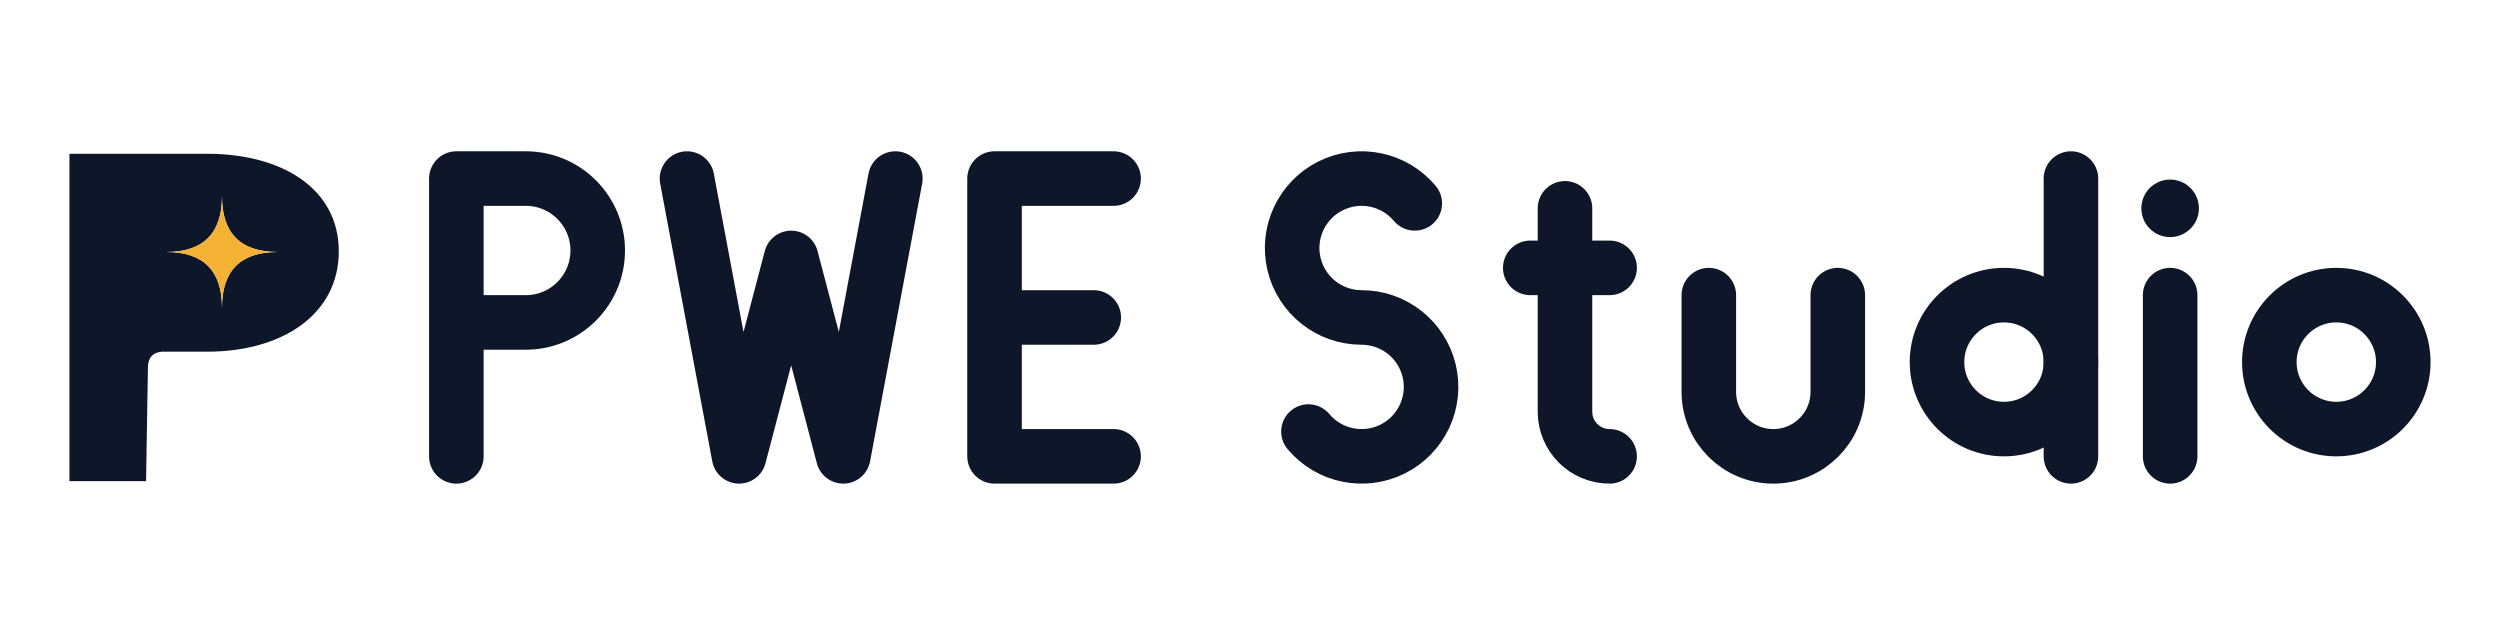
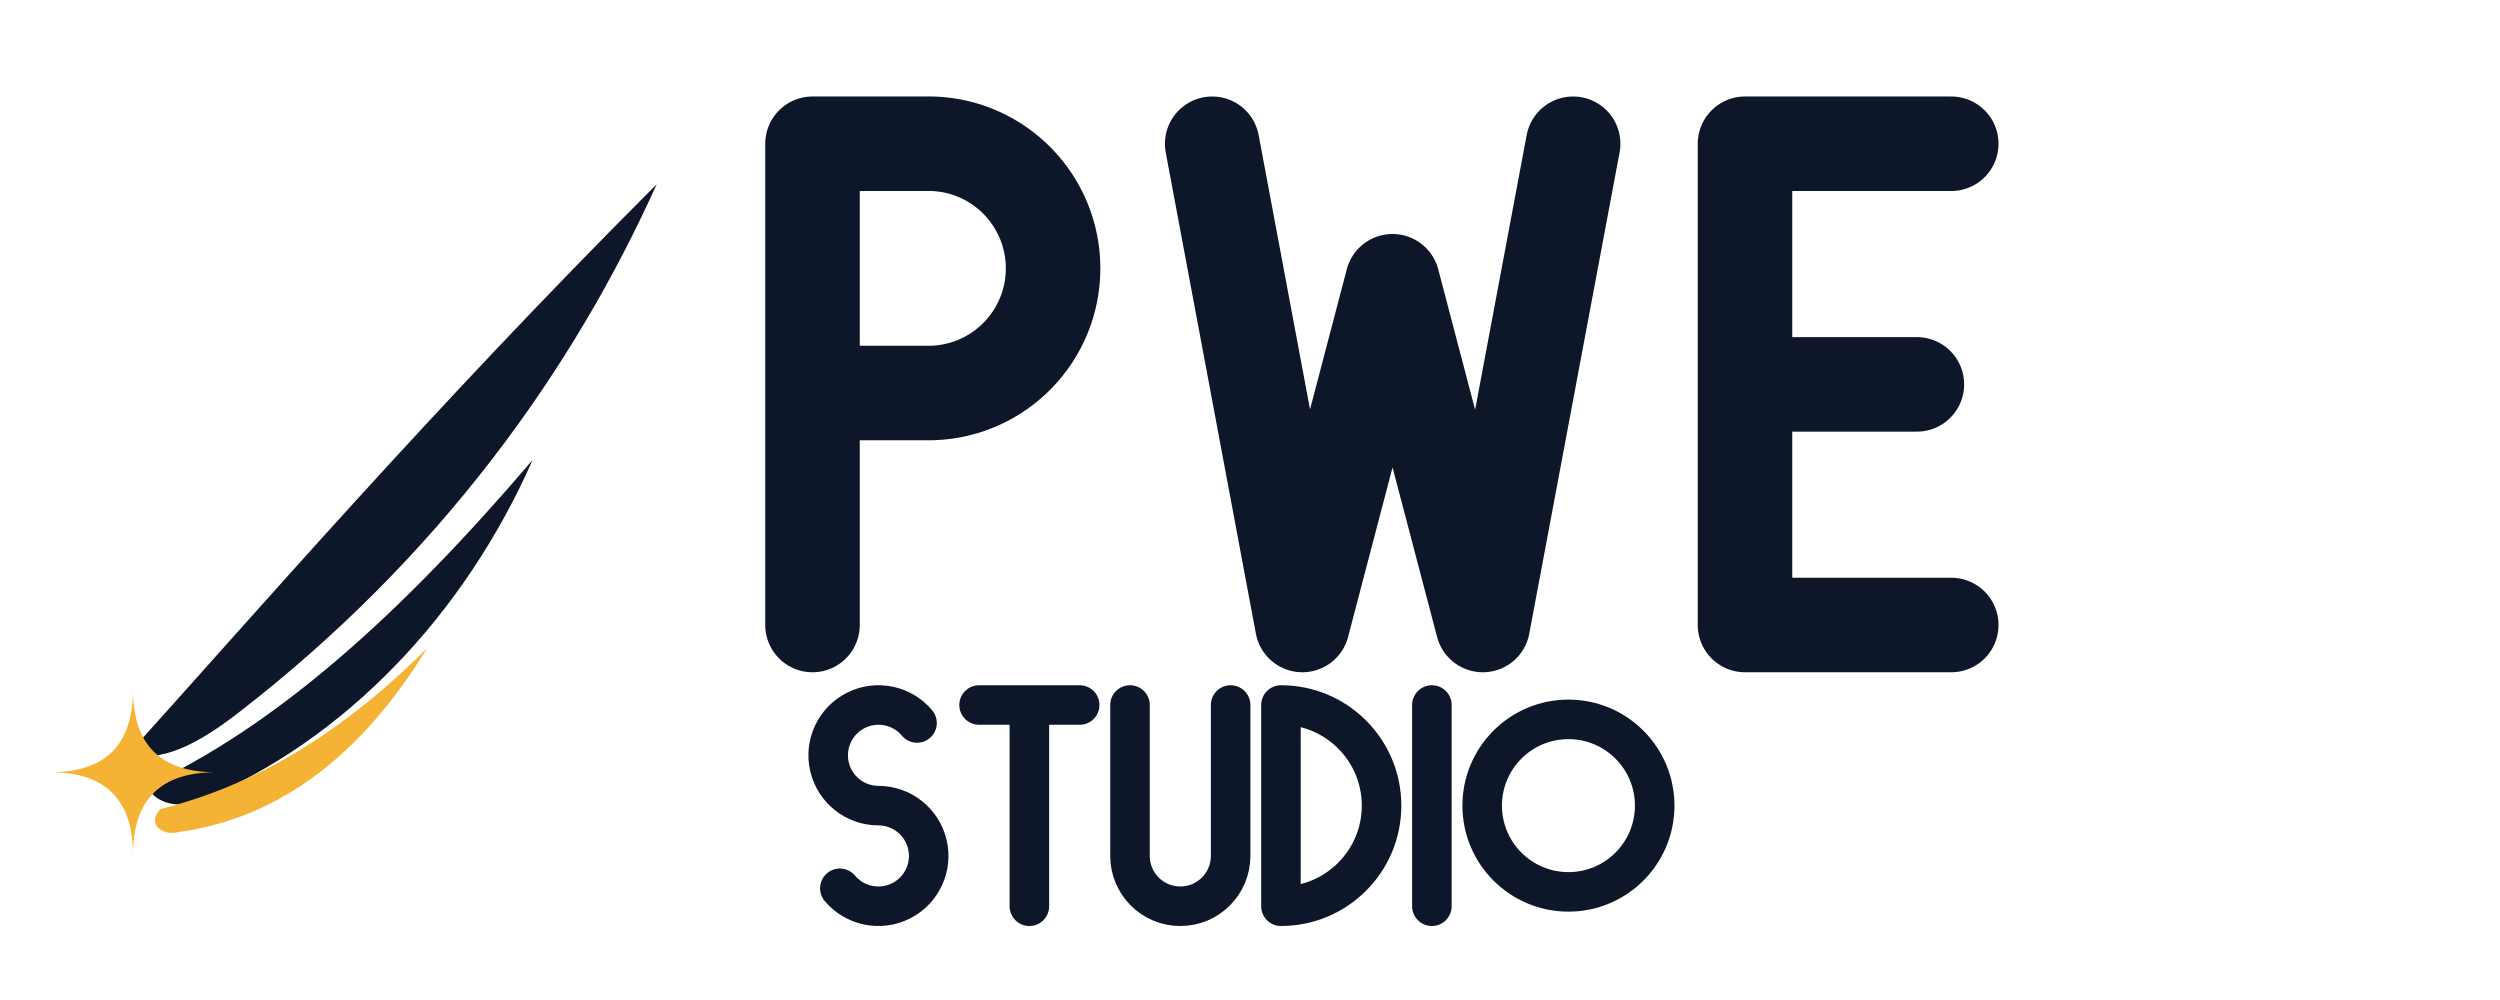
- <svg xmlns="http://www.w3.org/2000/svg" viewBox="0 0 252 64" role="img" aria-label="PWE Studio">
-   <g transform="translate(-3.5 8) scale(0.75)">
-     <path fill-rule="evenodd" fill="#0E1729" d="M 14 10 L 32.5 10 C 42.6 10 50.2 14.7 50.2 23.1 C 50.2 31.6 42.6 36.6 32.5 36.6 L 26.4 36.6 C 25.2 36.7 24.6 37.4 24.55 38.6 L 24.3 54 L 14 54 Z M 34.5 15.7 Q 34.5 23.2 42 23.2 Q 34.5 23.2 34.5 30.7 Q 34.5 23.2 27 23.2 Q 34.5 23.2 34.5 15.7 Z" />
-     <path fill="#F5B335" d="M 34.5 15.7 Q 34.5 23.2 42 23.2 Q 34.5 23.2 34.5 30.7 Q 34.5 23.2 27 23.2 Q 34.5 23.2 34.5 15.7 Z" />
+ <svg xmlns="http://www.w3.org/2000/svg" viewBox="0 0 160 64" role="img" aria-label="PWE Studio">
+   <g transform="translate(-3.5 6.5) scale(0.84)">
+     <path fill="#0E1729" d="M 13.95 49.7 C 23.75 38.85 37.05 23.45 54.2 6.3 C 47.9 20.3 37.75 34.65 22.35 46.55 C 19.2 49 16.4 50.4 13.95 49.7 Z" />
+     <path fill="#0E1729" d="M 15.35 52.15 C 25.15 47.6 34.6 39.2 44.75 27.3 C 39.5 39.2 30.4 48.65 19.55 53.2 C 17.8 53.9 16.05 53.55 15.35 52.15 Z" />
+     <path fill="#F5B335" d="M 16.4 53.9 C 23.4 52.15 30.05 48.3 36.7 41.65 C 31.8 49.7 25.5 54.6 17.8 55.65 C 16.4 56 15.35 54.95 16.4 53.9 Z" />
+     <path fill="#F5B335" d="M 14.3 44.8 Q 14.3 51.1 20.6 51.1 Q 14.3 51.1 14.3 57.4 Q 14.3 51.1 8 51.1 Q 14.3 51.1 14.3 44.8 Z" />
  </g>
-   <path d="M 46 18 L 46 46 M 46 18 L 53 18 M 53 18 A 7.25 7.25 0 0 1 53 32.5 M 53 32.5 L 46 32.5 M 69.25 18 L 74.5 46 M 74.5 46 L 79.75 26 M 79.75 26 L 85 46 M 85 46 L 90.25 18 M 100.25 18 L 100.25 46 M 100.25 18 L 112.25 18 M 100.25 32 L 110.25 32 M 100.25 46 L 112.25 46 M 142.61 20.5 A 7 7 0 1 0 137.25 32 M 137.25 32 A 7 7 0 1 1 131.89 43.5 M 157.75 21 L 157.75 41.5 M 157.75 41.5 A 4.5 4.5 0 0 0 162.25 46 M 154.25 27 L 162.25 27 M 172.25 29.75 L 172.25 39.5 M 172.25 39.5 A 6.5 6.5 0 0 0 185.25 39.5 M 185.25 39.5 L 185.25 29.75 M 208.75 18 L 208.75 46 M 218.75 29.75 L 218.75 46" stroke="#0E1729" stroke-width="5.5" stroke-linecap="round" fill="none" />
-   <circle cx="202" cy="36.5" r="6.75" stroke="#0E1729" stroke-width="5.5" fill="none" />
-   <circle cx="235.5" cy="36.5" r="6.75" stroke="#0E1729" stroke-width="5.5" fill="none" />
-   <circle cx="218.75" cy="21" r="2.9" fill="#0E1729" />
+   <path d="M 52 9.2 L 52 40 M 52 9.2 L 59.7 9.2 M 59.7 9.2 A 7.98 7.98 0 0 1 59.7 25.15 M 59.7 25.15 L 52 25.15 M 77.58 9.2 L 83.35 40 M 83.35 40 L 89.12 18 M 89.12 18 L 94.9 40 M 94.9 40 L 100.68 9.2 M 111.68 9.2 L 111.68 40 M 111.68 9.2 L 124.88 9.2 M 111.68 24.6 L 122.68 24.6 M 111.68 40 L 124.88 40" stroke="#0E1729" stroke-width="6.05" stroke-linecap="round" fill="none" />
+   <path d="M 58.69 46.27 A 3.22 3.22 0 1 0 56.22 51.56 M 56.22 51.56 A 3.22 3.22 0 1 1 53.75 56.85 M 62.66 45.12 L 69.1 45.12 M 65.88 45.12 L 65.88 58 M 72.32 45.12 L 72.32 54.78 M 72.32 54.78 A 3.22 3.22 0 0 0 78.76 54.78 M 78.76 54.78 L 78.76 45.12 M 81.98 45.12 L 81.98 58 M 81.98 45.12 A 6.44 6.44 0 0 1 81.98 58 M 91.64 45.12 L 91.64 58" stroke="#0E1729" stroke-width="2.53" stroke-linecap="round" fill="none" />
+   <circle cx="100.38" cy="51.56" r="5.52" stroke="#0E1729" stroke-width="2.53" fill="none" />
</svg>
